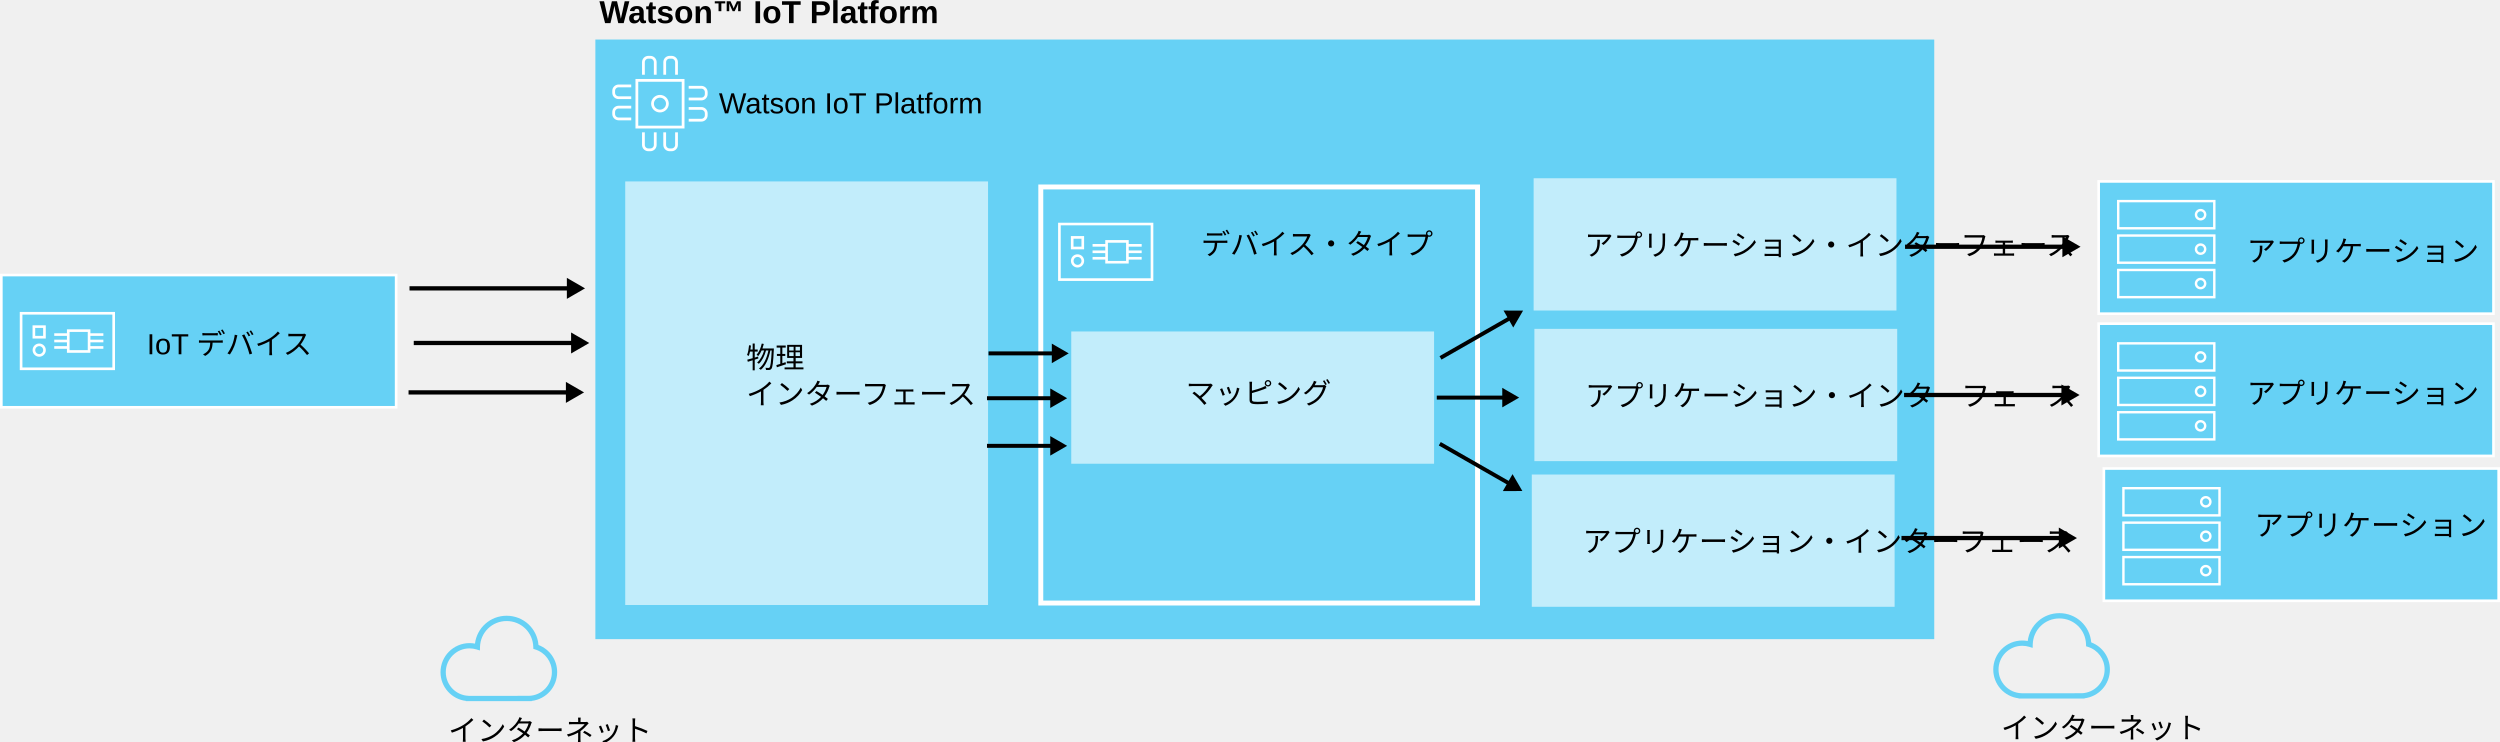
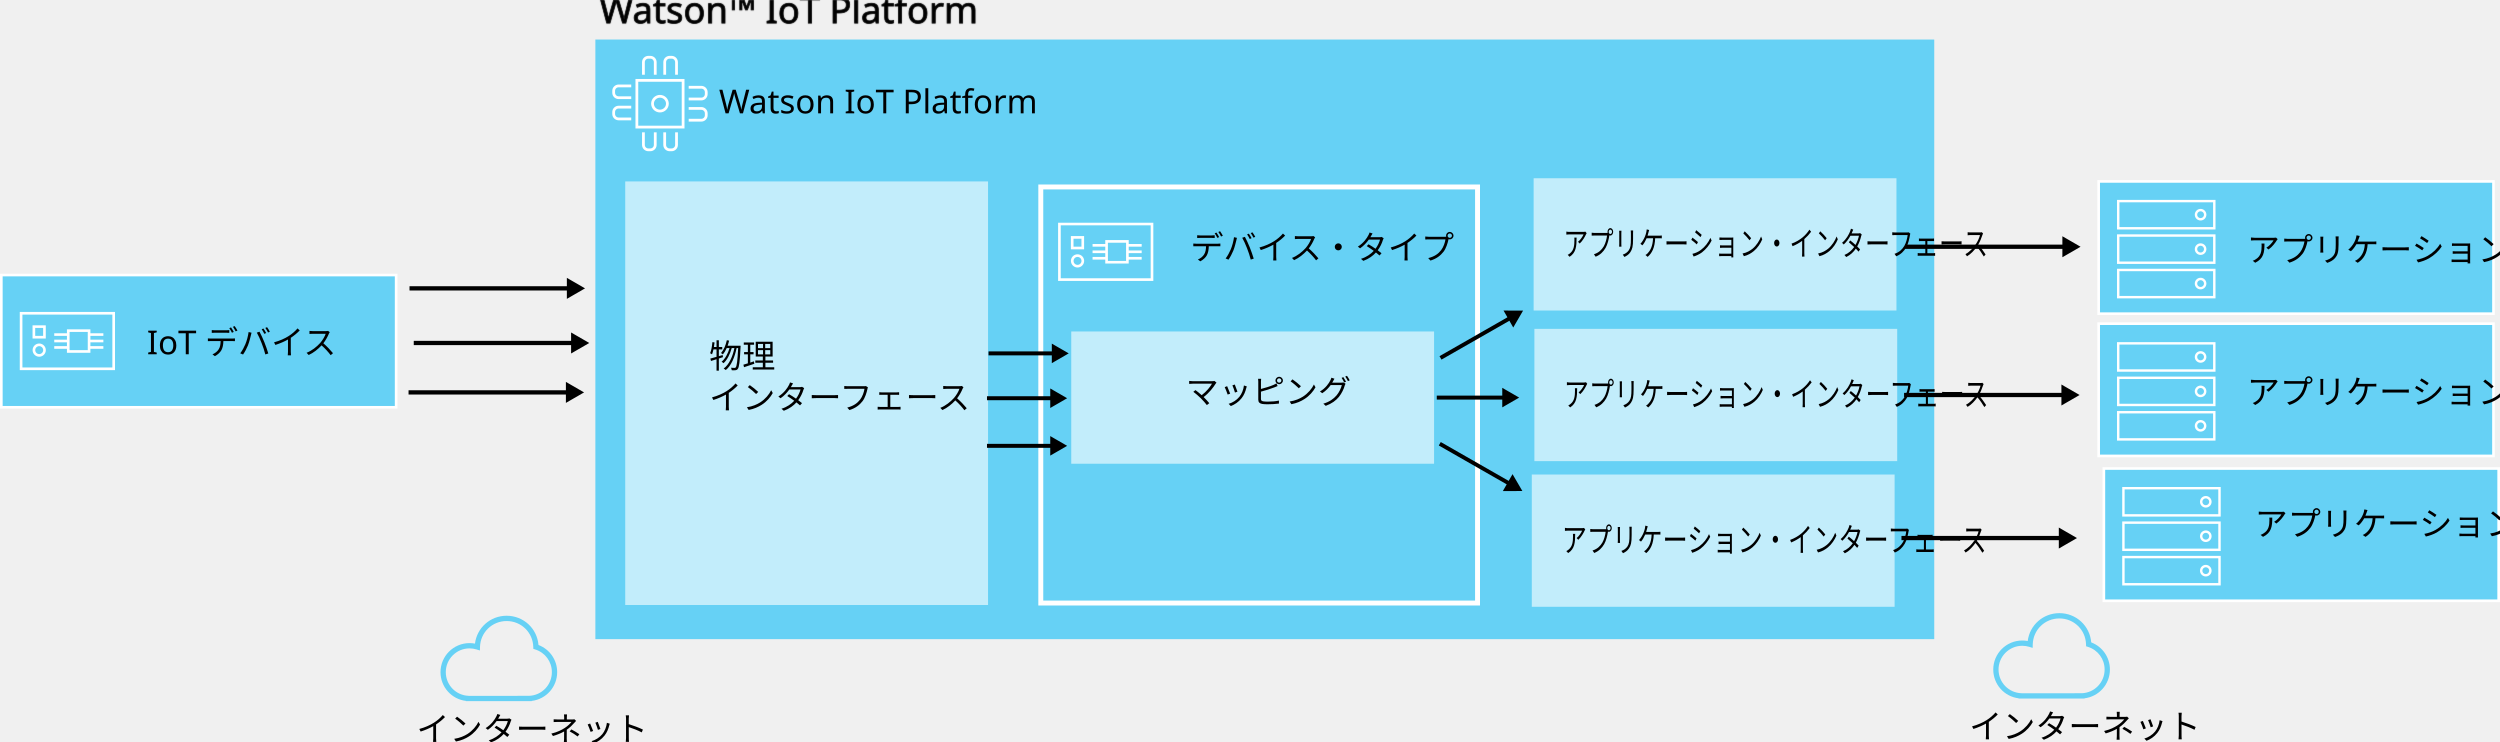
<svg xmlns="http://www.w3.org/2000/svg" id="svg4147" version="1.1" width="945.056" height="280.209" viewBox="0 0 945.056 280.209">
  <defs id="defs4151">
    <marker style="overflow:visible" id="TriangleInM-1-5" refX="0" refY="0" orient="auto">
      <path transform="scale(-0.4,-0.4)" style="fill-rule:evenodd;stroke:#000000;stroke-width:1pt" d="m 5.77,0 -8.65,5 0,-10 8.65,5 z" id="path21249-59-7" />
    </marker>
    <marker style="overflow:visible" id="TriangleOutM-3-4" refX="0" refY="0" orient="auto">
      <path transform="scale(0.4,0.4)" style="fill-rule:evenodd;stroke:#000000;stroke-width:1pt" d="m 5.77,0 -8.65,5 0,-10 8.65,5 z" id="path21258-13-6" />
    </marker>
    <marker style="overflow:visible" id="TriangleOutM-3-4-7" refX="0" refY="0" orient="auto">
      <path transform="scale(0.4,0.4)" style="fill-rule:evenodd;stroke:#000000;stroke-width:1pt" d="m 5.77,0 -8.65,5 0,-10 8.65,5 z" id="path21258-13-6-1" />
    </marker>
    <marker style="overflow:visible" id="TriangleOutM-3-4-7-3" refX="0" refY="0" orient="auto">
      <path transform="scale(0.4,0.4)" style="fill-rule:evenodd;stroke:#000000;stroke-width:1pt" d="m 5.77,0 -8.65,5 0,-10 8.65,5 z" id="path21258-13-6-1-9" />
    </marker>
    <marker style="overflow:visible" id="TriangleOutM-3-4-5" refX="0" refY="0" orient="auto">
      <path transform="scale(0.4,0.4)" style="fill-rule:evenodd;stroke:#000000;stroke-width:1pt" d="m 5.77,0 -8.65,5 0,-10 8.65,5 z" id="path21258-13-6-5" />
    </marker>
    <marker style="overflow:visible" id="TriangleOutM-3-4-5-5" refX="0" refY="0" orient="auto">
      <path transform="scale(0.4,0.4)" style="fill-rule:evenodd;stroke:#000000;stroke-width:1pt" d="m 5.77,0 -8.65,5 0,-10 8.65,5 z" id="path21258-13-6-5-0" />
    </marker>
    <marker style="overflow:visible" id="TriangleOutM-3-4-5-5-9" refX="0" refY="0" orient="auto">
      <path transform="scale(0.4,0.4)" style="fill-rule:evenodd;stroke:#000000;stroke-width:1pt" d="m 5.77,0 -8.65,5 0,-10 8.65,5 z" id="path21258-13-6-5-0-3" />
    </marker>
    <marker style="overflow:visible" id="TriangleOutM-3-4-5-5-9-6" refX="0" refY="0" orient="auto">
      <path transform="scale(0.4,0.4)" style="fill-rule:evenodd;stroke:#000000;stroke-width:1pt" d="m 5.77,0 -8.65,5 0,-10 8.65,5 z" id="path21258-13-6-5-0-3-4" />
    </marker>
    <marker style="overflow:visible" id="TriangleOutM-3-4-5-5-1" refX="0" refY="0" orient="auto">
      <path transform="scale(0.4,0.4)" style="fill-rule:evenodd;stroke:#000000;stroke-width:1pt" d="m 5.77,0 -8.65,5 0,-10 8.65,5 z" id="path21258-13-6-5-0-38" />
    </marker>
    <marker style="overflow:visible" id="TriangleOutM-3-4-5-5-9-6-1" refX="0" refY="0" orient="auto">
      <path transform="scale(0.4,0.4)" style="fill-rule:evenodd;stroke:#000000;stroke-width:1pt" d="m 5.77,0 -8.65,5 0,-10 8.65,5 z" id="path21258-13-6-5-0-3-4-4" />
    </marker>
    <marker style="overflow:visible" id="TriangleOutM-3-4-7-3-1" refX="0" refY="0" orient="auto">
      <path transform="scale(0.4,0.4)" style="fill-rule:evenodd;stroke:#000000;stroke-width:1pt" d="m 5.77,0 -8.65,5 0,-10 8.65,5 z" id="path21258-13-6-1-9-5" />
    </marker>
    <marker style="overflow:visible" id="TriangleOutM-3-4-7-6" refX="0" refY="0" orient="auto">
      <path transform="scale(0.4,0.4)" style="fill-rule:evenodd;stroke:#000000;stroke-width:1pt" d="m 5.77,0 -8.65,5 0,-10 8.65,5 z" id="path21258-13-6-1-6" />
    </marker>
    <marker style="overflow:visible" id="TriangleOutM-3-4-1" refX="0" refY="0" orient="auto">
      <path transform="scale(0.4,0.4)" style="fill-rule:evenodd;stroke:#000000;stroke-width:1pt" d="m 5.77,0 -8.65,5 0,-10 8.65,5 z" id="path21258-13-6-3" />
    </marker>
+     <filter style="color-interpolation-filters:sRGB" id="filter4334" x="-0.006" width="1.013" y="-0.085" height="1.17">
+       <feGaussianBlur stdDeviation="0.334" id="feGaussianBlur4336" />
+     </filter>
  </defs>
  <rect ry="0" rx="0" y="103.969" x="0.5" height="50" width="149.25" id="rect79371-1-6-6-9-8-7-3-5-1-2" style="fill:#66d1f5;fill-opacity:1;fill-rule:evenodd;stroke:#ffffff;stroke-width:1;stroke-miterlimit:4;stroke-dasharray:none;stroke-opacity:1" />
-   <text xml:space="preserve" style="font-style:normal;font-variant:normal;font-weight:normal;font-stretch:normal;font-size:11px;line-height:125%;font-family:Arial;-inkscape-font-specification:Arial;text-align:start;letter-spacing:0px;word-spacing:0px;writing-mode:lr-tb;text-anchor:start;fill:#000000;fill-opacity:1;stroke:none" x="55.52" y="120.17" id="text18189-1">
+   <text xml:space="preserve" style="font-style:normal;font-variant:normal;font-weight:normal;font-stretch:normal;font-size:12.5px;line-height:125%;font-family:'MS UI Gothic';-inkscape-font-specification:'MS UI Gothic, Normal';text-align:start;letter-spacing:0px;word-spacing:0px;writing-mode:lr;text-anchor:start;fill:#000000;fill-opacity:1;stroke:none;" x="55.52" y="120.17" id="text18189-1">
    <tspan id="tspan18191-0" x="55.52" y="120.17" />
    <tspan x="55.52" y="133.92" id="tspan8202">IoT デバイス</tspan>
-     <tspan x="55.52" y="147.67" id="tspan6878-8" style="font-size:7.5px;stroke:none" />
-     <tspan x="55.52" y="161.42" id="tspan18193-4" style="font-size:7.5px;stroke:none" />
+     <tspan x="55.52" y="147.67" id="tspan6878-8" style="font-size:12.5px;stroke:none;-inkscape-font-specification:'MS UI Gothic, Normal';font-family:'MS UI Gothic';font-weight:normal;font-style:normal;font-stretch:normal;font-variant:normal;text-anchor:start;text-align:start;writing-mode:lr;line-height:125%;" />
+     <tspan x="55.52" y="161.42" id="tspan18193-4" style="font-size:12.5px;stroke:none;-inkscape-font-specification:'MS UI Gothic, Normal';font-family:'MS UI Gothic';font-weight:normal;font-style:normal;font-stretch:normal;font-variant:normal;text-anchor:start;text-align:start;writing-mode:lr;line-height:125%;" />
  </text>
-   <g id="g5278" transform="translate(2.973891,106.415)">
+   <g id="g5278" transform="translate(2.973891,106.415)" style="">
    <path id="path5280" d="M 40,12 35.33,12 9.67,12 5,12 5,33 9.67,33 35.34,33 40,33 40,12 Z m -9.22,8.06 5.32,0 m -5.32,2.44 5.32,0 m -5.32,2.44 5.32,0 m -18.57,-4.88 5.32,0 m -5.32,2.44 5.32,0 m -5.32,2.44 5.32,0 m -0.02,1.5 7.87,0 0,-7.87 -7.87,0 0,7.87 z m -10.98,-2.5 c 1.1,0 2,0.9 2,2 0,1.1 -0.9,2 -2,2 -1.1,0 -2,-0.9 -2,-2 0,-1.11 0.9,-2 2,-2 z m 1.98,-2.88 -4,0 0,-4 4,0 0,4 z" stroke-miterlimit="10" style="fill:none;stroke:#ffffff;stroke-miterlimit:10" />
  </g>
  <rect ry="0" rx="0" y="68.578" x="793.34" height="50" width="149.25" id="rect79371-1-6-6-9-8-7-3-5-1-2-7" style="fill:#66d1f5;fill-opacity:1;fill-rule:evenodd;stroke:#ffffff;stroke-width:1;stroke-miterlimit:4;stroke-dasharray:none;stroke-opacity:1" />
-   <text xml:space="preserve" style="font-style:normal;font-variant:normal;font-weight:normal;font-stretch:normal;font-size:11px;line-height:125%;font-family:Arial;-inkscape-font-specification:Arial;text-align:start;letter-spacing:0px;word-spacing:0px;writing-mode:lr-tb;text-anchor:start;fill:#000000;fill-opacity:1;stroke:none" x="849.366" y="98.857" id="text18189-5-9">
+   <text xml:space="preserve" style="font-style:normal;font-variant:normal;font-weight:normal;font-stretch:normal;font-size:12.5px;line-height:125%;font-family:'MS UI Gothic';-inkscape-font-specification:'MS UI Gothic, Normal';text-align:start;letter-spacing:0px;word-spacing:0px;writing-mode:lr;text-anchor:start;fill:#000000;fill-opacity:1;stroke:none;" x="849.366" y="98.857" id="text18189-5-9">
    <tspan x="849.366" y="98.857" id="tspan6913-6">アプリケーション</tspan>
  </text>
  <g id="g5240-2-8" transform="matrix(0.09339234,0,0,0.09339234,795.5423,70.82867)" style="stroke-width:9.794;stroke-miterlimit:4;stroke-dasharray:none">
    <rect id="rect5222-4-5" height="110" width="388.9" stroke-miterlimit="10" y="55.6" x="55.6" style="fill:none;stroke:#ffffff;stroke-width:9.794;stroke-miterlimit:4;stroke-dasharray:none" />
    <rect id="rect5224-7-2" height="110" width="388.9" stroke-miterlimit="10" y="195" x="55.6" style="fill:none;stroke:#ffffff;stroke-width:9.794;stroke-miterlimit:4;stroke-dasharray:none" />
    <rect id="rect5226-6-7" height="110" width="388.9" stroke-miterlimit="10" y="334.4" x="55.6" style="fill:none;stroke:#ffffff;stroke-width:9.794;stroke-miterlimit:4;stroke-dasharray:none" />
    <circle id="circle5228-0-6" r="18.6" cy="110.6" cx="389" stroke-miterlimit="10" style="fill:none;stroke:#ffffff;stroke-width:9.794;stroke-miterlimit:4;stroke-dasharray:none" />
    <circle id="circle5230-5-6" r="18.6" cy="250" cx="389" stroke-miterlimit="10" style="fill:none;stroke:#ffffff;stroke-width:9.794;stroke-miterlimit:4;stroke-dasharray:none" />
    <circle id="circle5232-6-1" r="18.6" cy="389.4" cx="389" stroke-miterlimit="10" style="fill:none;stroke:#ffffff;stroke-width:9.794;stroke-miterlimit:4;stroke-dasharray:none" />
  </g>
  <rect ry="0" rx="0" y="122.352" x="793.34" height="50" width="149.25" id="rect79371-1-6-6-9-8-7-3-5-1-2-7-8" style="fill:#66d1f5;fill-opacity:1;fill-rule:evenodd;stroke:#ffffff;stroke-width:1;stroke-miterlimit:4;stroke-dasharray:none;stroke-opacity:1" />
-   <text xml:space="preserve" style="font-style:normal;font-variant:normal;font-weight:normal;font-stretch:normal;font-size:11px;line-height:125%;font-family:Arial;-inkscape-font-specification:Arial;text-align:start;letter-spacing:0px;word-spacing:0px;writing-mode:lr-tb;text-anchor:start;fill:#000000;fill-opacity:1;stroke:none" x="849.366" y="152.631" id="text18189-5-9-9">
+   <text xml:space="preserve" style="font-style:normal;font-variant:normal;font-weight:normal;font-stretch:normal;font-size:12.5px;line-height:125%;font-family:'MS UI Gothic';-inkscape-font-specification:'MS UI Gothic, Normal';text-align:start;letter-spacing:0px;word-spacing:0px;writing-mode:lr;text-anchor:start;fill:#000000;fill-opacity:1;stroke:none;" x="849.366" y="152.631" id="text18189-5-9-9">
    <tspan x="849.366" y="152.631" id="tspan6913-6-9">アプリケーション</tspan>
  </text>
  <g id="g5240-2-8-8" transform="matrix(0.09339234,0,0,0.09339234,795.5422,124.6024)" style="stroke-width:9.794;stroke-miterlimit:4;stroke-dasharray:none">
    <rect id="rect5222-4-5-1" height="110" width="388.9" stroke-miterlimit="10" y="55.6" x="55.6" style="fill:none;stroke:#ffffff;stroke-width:9.794;stroke-miterlimit:4;stroke-dasharray:none" />
    <rect id="rect5224-7-2-6" height="110" width="388.9" stroke-miterlimit="10" y="195" x="55.6" style="fill:none;stroke:#ffffff;stroke-width:9.794;stroke-miterlimit:4;stroke-dasharray:none" />
    <rect id="rect5226-6-7-8" height="110" width="388.9" stroke-miterlimit="10" y="334.4" x="55.6" style="fill:none;stroke:#ffffff;stroke-width:9.794;stroke-miterlimit:4;stroke-dasharray:none" />
    <circle id="circle5228-0-6-3" r="18.6" cy="110.6" cx="389" stroke-miterlimit="10" style="fill:none;stroke:#ffffff;stroke-width:9.794;stroke-miterlimit:4;stroke-dasharray:none" />
    <circle id="circle5230-5-6-2" r="18.6" cy="250" cx="389" stroke-miterlimit="10" style="fill:none;stroke:#ffffff;stroke-width:9.794;stroke-miterlimit:4;stroke-dasharray:none" />
    <circle id="circle5232-6-1-2" r="18.6" cy="389.4" cx="389" stroke-miterlimit="10" style="fill:none;stroke:#ffffff;stroke-width:9.794;stroke-miterlimit:4;stroke-dasharray:none" />
  </g>
  <rect ry="0" rx="0" y="177.109" x="795.306" height="50" width="149.25" id="rect79371-1-6-6-9-8-7-3-5-1-2-7-8-6" style="fill:#66d1f5;fill-opacity:1;fill-rule:evenodd;stroke:#ffffff;stroke-width:1;stroke-miterlimit:4;stroke-dasharray:none;stroke-opacity:1" />
-   <text xml:space="preserve" style="font-style:normal;font-variant:normal;font-weight:normal;font-stretch:normal;font-size:11px;line-height:125%;font-family:Arial;-inkscape-font-specification:Arial;text-align:start;letter-spacing:0px;word-spacing:0px;writing-mode:lr-tb;text-anchor:start;fill:#000000;fill-opacity:1;stroke:none" x="852.316" y="202.472" id="text18189-5-9-9-2">
+   <text xml:space="preserve" style="font-style:normal;font-variant:normal;font-weight:normal;font-stretch:normal;font-size:12.5px;line-height:125%;font-family:'MS UI Gothic';-inkscape-font-specification:'MS UI Gothic, Normal';text-align:start;letter-spacing:0px;word-spacing:0px;writing-mode:lr;text-anchor:start;fill:#000000;fill-opacity:1;stroke:none;" x="852.316" y="202.472" id="text18189-5-9-9-2">
    <tspan x="852.316" y="202.472" id="tspan6913-6-9-9">アプリケーション</tspan>
  </text>
  <g id="g5240-2-8-8-7" transform="matrix(0.09339234,0,0,0.09339234,797.5087,179.3593)" style="stroke-width:9.794;stroke-miterlimit:4;stroke-dasharray:none">
    <rect id="rect5222-4-5-1-1" height="110" width="388.9" stroke-miterlimit="10" y="55.6" x="55.6" style="fill:none;stroke:#ffffff;stroke-width:9.794;stroke-miterlimit:4;stroke-dasharray:none" />
    <rect id="rect5224-7-2-6-2" height="110" width="388.9" stroke-miterlimit="10" y="195" x="55.6" style="fill:none;stroke:#ffffff;stroke-width:9.794;stroke-miterlimit:4;stroke-dasharray:none" />
    <rect id="rect5226-6-7-8-5" height="110" width="388.9" stroke-miterlimit="10" y="334.4" x="55.6" style="fill:none;stroke:#ffffff;stroke-width:9.794;stroke-miterlimit:4;stroke-dasharray:none" />
    <circle id="circle5228-0-6-3-0" r="18.6" cy="110.6" cx="389" stroke-miterlimit="10" style="fill:none;stroke:#ffffff;stroke-width:9.794;stroke-miterlimit:4;stroke-dasharray:none" />
    <circle id="circle5230-5-6-2-8" r="18.6" cy="250" cx="389" stroke-miterlimit="10" style="fill:none;stroke:#ffffff;stroke-width:9.794;stroke-miterlimit:4;stroke-dasharray:none" />
    <circle id="circle5232-6-1-2-3" r="18.6" cy="389.4" cx="389" stroke-miterlimit="10" style="fill:none;stroke:#ffffff;stroke-width:9.794;stroke-miterlimit:4;stroke-dasharray:none" />
  </g>
  <rect ry="0" rx="0" y="14.945" x="225.061" height="226.665" width="506.129" id="rect79371-1-6-6-9-8-7-3-5-1-8-2-9" style="fill:#66d1f5;fill-opacity:1;fill-rule:evenodd;stroke:none" />
-   <text style="font-style:normal;font-variant:normal;font-weight:normal;font-stretch:normal;font-size:11px;line-height:125%;font-family:Arial;-inkscape-font-specification:Arial;text-align:start;writing-mode:lr-tb;text-anchor:start;fill:#000000;fill-opacity:1" id="text44191" font-size="11" x="271.767" y="42.852">Watson IoT Platform</text>
+   <text style="font-style:normal;font-variant:normal;font-weight:normal;font-stretch:normal;font-size:12.5px;line-height:125%;font-family:'MS UI Gothic';-inkscape-font-specification:'MS UI Gothic, Normal';text-align:start;writing-mode:lr;text-anchor:start;fill:#000000;fill-opacity:1;" id="text44191" font-size="11" x="271.767" y="42.852">Watson IoT Platform</text>
  <rect ry="0" rx="0" y="67.384" x="579.75" height="50" width="137.153" id="rect79371-1-6-6-9-8-7-3-5-2-2" style="fill:#c2edfb;fill-opacity:1;fill-rule:evenodd;stroke:none" />
-   <text id="text44235-7" y="96.613" x="598.943" style="font-style:normal;font-variant:normal;font-weight:normal;font-stretch:normal;font-size:11px;line-height:125%;font-family:Arial;-inkscape-font-specification:Arial;text-align:start;letter-spacing:0px;word-spacing:0px;writing-mode:lr-tb;text-anchor:start;fill:#000000;fill-opacity:1;stroke:none" xml:space="preserve">
-     <tspan y="96.613" x="598.943" id="tspan4781">アプリケーション・インターフェース</tspan>
+   <text id="text44235-7" y="84.32" x="677.079" style="font-style:normal;font-variant:normal;font-weight:normal;font-stretch:normal;font-size:10.909px;line-height:125%;font-family:'MS UI Gothic';-inkscape-font-specification:'MS UI Gothic, Normal';text-align:start;letter-spacing:0px;word-spacing:0px;writing-mode:lr-tb;text-anchor:start;fill:#000000;fill-opacity:1;stroke:none" xml:space="preserve" transform="scale(0.8727594,1.145791)">
+     <tspan y="84.32" x="677.079" id="tspan4781">アプリケーション・インターフェース</tspan>
  </text>
-   <text xml:space="preserve" style="font-style:normal;font-variant:normal;font-weight:bold;font-stretch:normal;font-size:12px;line-height:125%;font-family:Arial;-inkscape-font-specification:'Arial Bold';text-align:start;letter-spacing:0px;word-spacing:0px;writing-mode:lr-tb;text-anchor:start;fill:#000000;fill-opacity:1;stroke:none" x="226.587" y="8.736" id="text266398">
+   <text xml:space="preserve" style="font-style:normal;font-variant:normal;font-weight:normal;font-stretch:normal;font-size:13.75px;line-height:125%;font-family:'MS UI Gothic';-inkscape-font-specification:'MS UI Gothic, Normal';text-align:start;letter-spacing:0px;word-spacing:0px;writing-mode:lr;text-anchor:start;fill:#000000;fill-opacity:1;stroke:#000000;filter:url(#filter4334);stroke-opacity:1;stroke-width:0.3;stroke-miterlimit:4;stroke-dasharray:none" x="226.587" y="8.736" id="text266398">
    <tspan id="tspan266400" x="226.587" y="8.736">Watson™ IoT Platform</tspan>
    <tspan x="226.587" y="23.736" id="tspan266402" />
  </text>
  <rect ry="0" rx="0" y="68.584" x="236.348" height="160.119" width="137.153" id="rect79371-1-6-6-9-8-7-3-5-2-2-3" style="fill:#c2edfb;fill-opacity:1;fill-rule:evenodd;stroke:none" />
-   <g id="Page-1_1_" transform="translate(226.9787,16.64082)">
-     <g transform="translate(-278,-377)" id="Artboard-1-Longer_1_">
-       <g transform="translate(279,378)" id="Page-1_2_">
-         <g id="IOt-Icon">
+   <g id="Page-1_1_" transform="translate(226.9787,16.64082)" style="">
+     <g transform="translate(-278,-377)" id="Artboard-1-Longer_1_" style="">
+       <g transform="translate(279,378)" id="Page-1_2_" style="">
+         <g id="IOt-Icon" style="">
          <path d="m 30.25,30.4 -17.48,0 0,-17.66 17.48,0 0,17.66 z" id="Stroke-1_1_" style="fill:none;stroke:#ffffff;stroke-width:1.05" />
-           <g id="Group-20">
+           <g id="Group-20" style="">
            <path d="m 24.31,21.55 c 0,-1.54 -1.26,-2.79 -2.81,-2.79 -1.55,0 -2.81,1.25 -2.81,2.79 0,1.54 1.26,2.79 2.81,2.79 1.55,-0.01 2.81,-1.25 2.81,-2.79 l 0,0 z" id="Stroke-2" style="fill:none;stroke:#ffffff;stroke-width:1.05;stroke-linecap:round;stroke-linejoin:round" />
            <path d="m 10.64,19.29 -4.77,0 C 4.84,19.29 4,18.46 4,17.43 L 4,16.7 c 0,-1.03 0.84,-1.86 1.87,-1.86 l 4.77,0" id="Stroke-4" style="fill:none;stroke:#ffffff;stroke-width:1.05;stroke-linejoin:round" />
            <path d="m 10.64,27.31 -4.77,0 C 4.84,27.31 4,26.47 4,25.45 l 0,-0.73 c 0,-1.03 0.84,-1.86 1.87,-1.86 l 4.77,0" id="Stroke-6" style="fill:none;stroke:#ffffff;stroke-width:1.05;stroke-linejoin:round" />
            <path d="m 32.36,23.35 4.77,0 c 1.03,0 1.87,0.83 1.87,1.86 l 0,0.73 c 0,1.03 -0.84,1.86 -1.87,1.86 l -4.77,0" id="Stroke-8" style="fill:none;stroke:#ffffff;stroke-width:1.05;stroke-linejoin:round" />
            <path d="m 32.36,15.34 4.77,0 c 1.03,0 1.87,0.83 1.87,1.86 l 0,0.73 c 0,1.03 -0.84,1.86 -1.87,1.86 l -4.77,0" id="Stroke-10" style="fill:none;stroke:#ffffff;stroke-width:1.05;stroke-linejoin:round" />
            <path d="m 19.72,32.39 0,4.75 c 0,1.03 -0.84,1.86 -1.87,1.86 l -0.73,0 c -1.03,0 -1.87,-0.83 -1.87,-1.86 l 0,-4.75" id="Stroke-12" style="fill:none;stroke:#ffffff;stroke-width:1.05;stroke-linejoin:round" />
            <path d="m 27.76,32.39 0,4.75 c 0,1.03 -0.84,1.86 -1.87,1.86 l -0.73,0 c -1.03,0 -1.87,-0.83 -1.87,-1.86 l 0,-4.75" id="Stroke-14" style="fill:none;stroke:#ffffff;stroke-width:1.05;stroke-linejoin:round" />
            <path d="m 23.3,10.61 0,-4.75 C 23.3,4.83 24.13,4 25.16,4 l 0.73,0 c 1.03,0 1.87,0.83 1.87,1.86 l 0,4.75" id="Stroke-16" style="fill:none;stroke:#ffffff;stroke-width:1.05;stroke-linejoin:round" />
            <path d="m 15.25,10.61 0,-4.75 C 15.25,4.83 16.09,4 17.12,4 l 0.73,0 c 1.03,0 1.87,0.83 1.87,1.86 l 0,4.75" id="Stroke-18" style="fill:none;stroke:#ffffff;stroke-width:1.05;stroke-linejoin:round" />
          </g>
        </g>
      </g>
    </g>
  </g>
-   <text id="text44235-7-0" y="139.108" x="282.087" style="font-style:normal;font-variant:normal;font-weight:normal;font-stretch:normal;font-size:11px;line-height:125%;font-family:Arial;-inkscape-font-specification:Arial;text-align:start;letter-spacing:0px;word-spacing:0px;writing-mode:lr-tb;text-anchor:start;fill:#000000;fill-opacity:1;stroke:none" xml:space="preserve">
-     <tspan y="139.108" x="282.087" id="tspan6445-3-0">物理</tspan>
-     <tspan y="152.858" x="282.087" id="tspan6198">インターフェース</tspan>
+   <text id="text44235-7-0" y="139.108" x="268.087" style="font-style:normal;font-variant:normal;font-weight:normal;font-stretch:normal;font-size:12.5px;line-height:125%;font-family:'MS UI Gothic';-inkscape-font-specification:'MS UI Gothic, Normal';text-align:start;letter-spacing:0px;word-spacing:0px;writing-mode:lr-tb;text-anchor:start;fill:#000000;fill-opacity:1;stroke:none" xml:space="preserve">
+     <tspan y="139.108" x="268.087" id="tspan6445-3-0">物理</tspan>
+     <tspan y="154.733" x="268.087" id="tspan6198">インターフェース</tspan>
  </text>
  <rect ry="0" rx="0" y="124.318" x="580.033" height="50" width="137.153" id="rect79371-1-6-6-9-8-7-3-5-2-2-5" style="fill:#c2edfb;fill-opacity:1;fill-rule:evenodd;stroke:none" />
-   <text id="text44235-7-4" y="153.548" x="599.226" style="font-style:normal;font-variant:normal;font-weight:normal;font-stretch:normal;font-size:11px;line-height:125%;font-family:Arial;-inkscape-font-specification:Arial;text-align:start;letter-spacing:0px;word-spacing:0px;writing-mode:lr-tb;text-anchor:start;fill:#000000;fill-opacity:1;stroke:none" xml:space="preserve">
-     <tspan y="153.548" x="599.226" id="tspan4781-9">アプリケーション・インターフェース</tspan>
+   <text id="text44235-7-4" y="134.01" x="677.326" style="font-style:normal;font-variant:normal;font-weight:normal;font-stretch:normal;font-size:10.909px;line-height:125%;font-family:'MS UI Gothic';-inkscape-font-specification:'MS UI Gothic, Normal';text-align:start;letter-spacing:0px;word-spacing:0px;writing-mode:lr-tb;text-anchor:start;fill:#000000;fill-opacity:1;stroke:none" xml:space="preserve" transform="scale(0.8727594,1.145791)">
+     <tspan y="134.01" x="677.326" id="tspan4781-9">アプリケーション・インターフェース</tspan>
  </text>
  <rect ry="0" rx="0" y="179.378" x="579.05" height="50" width="137.153" id="rect79371-1-6-6-9-8-7-3-5-2-2-7" style="fill:#c2edfb;fill-opacity:1;fill-rule:evenodd;stroke:none" />
-   <text id="text44235-7-7" y="208.607" x="598.243" style="font-style:normal;font-variant:normal;font-weight:normal;font-stretch:normal;font-size:11px;line-height:125%;font-family:Arial;-inkscape-font-specification:Arial;text-align:start;letter-spacing:0px;word-spacing:0px;writing-mode:lr-tb;text-anchor:start;fill:#000000;fill-opacity:1;stroke:none" xml:space="preserve">
-     <tspan y="208.607" x="598.243" id="tspan4781-98">アプリケーション・インターフェース</tspan>
+   <text id="text44235-7-7" y="182.064" x="676.468" style="font-style:normal;font-variant:normal;font-weight:normal;font-stretch:normal;font-size:10.909px;line-height:125%;font-family:'MS UI Gothic';-inkscape-font-specification:'MS UI Gothic, Normal';text-align:start;letter-spacing:0px;word-spacing:0px;writing-mode:lr-tb;text-anchor:start;fill:#000000;fill-opacity:1;stroke:none" xml:space="preserve" transform="scale(0.8727594,1.145791)">
+     <tspan y="182.064" x="676.468" id="tspan4781-98">アプリケーション・インターフェース</tspan>
  </text>
  <rect ry="0" rx="0" y="70.675" x="393.441" height="157.287" width="165.099" id="rect79371-1-6-6-9-8-7-3-5-1-2-6" style="fill:#66d1f5;fill-opacity:1;fill-rule:evenodd;stroke:#ffffff;stroke-width:1.865;stroke-miterlimit:4;stroke-dasharray:none;stroke-opacity:1" />
-   <text xml:space="preserve" style="font-style:normal;font-variant:normal;font-weight:normal;font-stretch:normal;font-size:11px;line-height:125%;font-family:Arial;-inkscape-font-specification:Arial;text-align:start;letter-spacing:0px;word-spacing:0px;writing-mode:lr-tb;text-anchor:start;fill:#000000;fill-opacity:1;stroke:none" x="454.029" y="82.443" id="text18189-1-0">
-     <tspan id="tspan18191-0-0" x="454.029" y="82.443" />
-     <tspan x="454.029" y="96.193" id="tspan8202-5">デバイス・タイプ
-   </tspan>
-     <tspan x="454.029" y="109.943" id="tspan6878-8-8" style="font-size:7.5px;stroke:none" />
-     <tspan x="454.029" y="123.693" id="tspan18193-4-8" style="font-size:7.5px;stroke:none" />
+   <text xml:space="preserve" style="font-style:normal;font-variant:normal;font-weight:normal;font-stretch:normal;font-size:12.5px;line-height:125%;font-family:'MS UI Gothic';-inkscape-font-specification:'MS UI Gothic, Normal';text-align:start;letter-spacing:0px;word-spacing:0px;writing-mode:lr-tb;text-anchor:start;fill:#000000;fill-opacity:1;stroke:none" x="450.029" y="82.443" id="text18189-1-0">
+     <tspan id="tspan18191-0-0" x="450.029" y="82.443" />
+     <tspan x="450.029" y="98.068" id="tspan8202-5">デバイス・タイプ  </tspan>
+     <tspan x="450.029" y="113.693" id="tspan6878-8-8" style="font-style:normal;font-variant:normal;font-weight:normal;font-stretch:normal;font-size:12.5px;line-height:125%;font-family:'MS UI Gothic';-inkscape-font-specification:'MS UI Gothic, Normal';text-align:start;writing-mode:lr-tb;text-anchor:start;stroke:none" />
+     <tspan x="450.029" y="129.318" id="tspan18193-4-8" style="font-style:normal;font-variant:normal;font-weight:normal;font-stretch:normal;font-size:12.5px;line-height:125%;font-family:'MS UI Gothic';-inkscape-font-specification:'MS UI Gothic, Normal';text-align:start;writing-mode:lr-tb;text-anchor:start;stroke:none" />
  </text>
-   <g id="g5278-5" transform="translate(395.4826,72.68784)">
+   <g id="g5278-5" transform="translate(395.4826,72.68784)" style="">
    <path id="path5280-9" d="M 40,12 35.33,12 9.67,12 5,12 5,33 9.67,33 35.34,33 40,33 40,12 Z m -9.22,8.06 5.32,0 m -5.32,2.44 5.32,0 m -5.32,2.44 5.32,0 m -18.57,-4.88 5.32,0 m -5.32,2.44 5.32,0 m -5.32,2.44 5.32,0 m -0.02,1.5 7.87,0 0,-7.87 -7.87,0 0,7.87 z m -10.98,-2.5 c 1.1,0 2,0.9 2,2 0,1.1 -0.9,2 -2,2 -1.1,0 -2,-0.9 -2,-2 0,-1.11 0.9,-2 2,-2 z m 1.98,-2.88 -4,0 0,-4 4,0 0,4 z" stroke-miterlimit="10" style="fill:none;stroke:#ffffff;stroke-miterlimit:10" />
  </g>
  <rect ry="0" rx="0" y="125.301" x="404.956" height="50" width="137.153" id="rect79371-1-6-6-9-8-7-3-5-2-2-5-0" style="fill:#c2edfb;fill-opacity:1;fill-rule:evenodd;stroke:none" />
-   <text id="text44235-7-4-0" y="152.564" x="448.249" style="font-style:normal;font-variant:normal;font-weight:normal;font-stretch:normal;font-size:11px;line-height:125%;font-family:Arial;-inkscape-font-specification:Arial;text-align:start;letter-spacing:0px;word-spacing:0px;writing-mode:lr-tb;text-anchor:start;fill:#000000;fill-opacity:1;stroke:none" xml:space="preserve">
+   <text id="text44235-7-4-0" y="152.564" x="448.249" style="font-style:normal;font-variant:normal;font-weight:normal;font-stretch:normal;font-size:12.5px;line-height:125%;font-family:'MS UI Gothic';-inkscape-font-specification:'MS UI Gothic, Normal';text-align:start;letter-spacing:0px;word-spacing:0px;writing-mode:lr;text-anchor:start;fill:#000000;fill-opacity:1;stroke:none;" xml:space="preserve">
    <tspan y="152.564" x="448.249" id="tspan4781-9-1">マッピング</tspan>
  </text>
-   <text y="280.08" x="169.438" font-size="11" id="text66184" style="font-style:normal;font-variant:normal;font-weight:normal;font-stretch:normal;font-size:11px;line-height:125%;font-family:Arial;-inkscape-font-specification:Arial;text-align:start;writing-mode:lr-tb;text-anchor:start;fill:#000000;fill-opacity:1">インターネット</text>
+   <text y="280.08" x="157.438" font-size="11" id="text66184" style="font-style:normal;font-variant:normal;font-weight:normal;font-stretch:normal;font-size:12.5px;line-height:125%;font-family:'MS UI Gothic';-inkscape-font-specification:'MS UI Gothic, Normal';text-align:start;writing-mode:lr-tb;text-anchor:start;fill:#000000;fill-opacity:1">インターネット</text>
  <path id="path13593" d="m 200.019,265.049 -23.895,0 0,-0.088 c -5.456,-0.671 -9.602,-5.278 -9.602,-10.884 0,-6.049 4.921,-10.971 10.971,-10.971 0.693,0 1.38,0.064 2.054,0.192 0.752,-5.997 5.797,-10.532 11.979,-10.532 6.361,0 11.518,4.802 12.033,11.056 4.252,1.613 7.063,5.65 7.063,10.255 0,5.605 -4.146,10.213 -9.602,10.884 l 0,0.077 -1.001,0.011 z m -22.581,-2 22.544,-0.01 c 4.844,-0.176 8.638,-4.112 8.638,-8.962 0,-3.959 -2.54,-7.404 -6.32,-8.573 l -0.686,-0.212 -0.019,-0.717 c -0.144,-5.5 -4.568,-9.809 -10.071,-9.809 -5.505,0 -9.929,4.311 -10.072,9.813 l -0.034,1.321 -1.262,-0.393 c -0.858,-0.267 -1.754,-0.402 -2.665,-0.402 -4.946,0 -8.971,4.024 -8.971,8.971 0,4.85 3.794,8.786 8.638,8.962 l 0.28,0.011 z" style="fill:#66d1f5;fill-opacity:1" />
-   <text y="279.097" x="756.409" font-size="11" id="text66184-5" style="font-style:normal;font-variant:normal;font-weight:normal;font-stretch:normal;font-size:11px;line-height:125%;font-family:Arial;-inkscape-font-specification:Arial;text-align:start;writing-mode:lr-tb;text-anchor:start;fill:#000000;fill-opacity:1">インターネット</text>
+   <text y="279.097" x="744.409" font-size="11" id="text66184-5" style="font-style:normal;font-variant:normal;font-weight:normal;font-stretch:normal;font-size:12.5px;line-height:125%;font-family:'MS UI Gothic';-inkscape-font-specification:'MS UI Gothic, Normal';text-align:start;writing-mode:lr-tb;text-anchor:start;fill:#000000;fill-opacity:1">インターネット</text>
  <path id="path13593-0" d="m 786.991,264.066 -23.895,0 0,-0.088 c -5.456,-0.671 -9.602,-5.278 -9.602,-10.884 0,-6.049 4.921,-10.971 10.971,-10.971 0.693,0 1.38,0.064 2.054,0.192 0.752,-5.997 5.797,-10.532 11.979,-10.532 6.361,0 11.518,4.802 12.033,11.056 4.252,1.613 7.063,5.65 7.063,10.255 0,5.605 -4.146,10.213 -9.602,10.884 l 0,0.077 -1.001,0.011 z m -22.581,-2 22.544,-0.01 c 4.844,-0.176 8.638,-4.112 8.638,-8.962 0,-3.959 -2.54,-7.404 -6.32,-8.573 l -0.686,-0.212 -0.019,-0.717 c -0.144,-5.5 -4.568,-9.809 -10.071,-9.809 -5.505,0 -9.929,4.311 -10.072,9.813 l -0.034,1.321 -1.262,-0.393 c -0.858,-0.267 -1.754,-0.402 -2.665,-0.402 -4.946,0 -8.971,4.024 -8.971,8.971 0,4.85 3.794,8.786 8.638,8.962 l 0.28,0.011 z" style="fill:#66d1f5;fill-opacity:1" />
  <path id="path8199-4" d="m 154.807,109.007 61.766,0" style="opacity:1;fill:none;stroke:#000000;stroke-width:1.613;stroke-linecap:butt;stroke-linejoin:miter;stroke-miterlimit:4;stroke-dasharray:none;stroke-opacity:1;marker-end:url(#TriangleOutM-3-4)" />
  <path id="path8199-4-9" d="m 156.408,129.654 61.766,0" style="opacity:1;fill:none;stroke:#000000;stroke-width:1.613;stroke-linecap:butt;stroke-linejoin:miter;stroke-miterlimit:4;stroke-dasharray:none;stroke-opacity:1;marker-end:url(#TriangleOutM-3-4-7)" />
  <path id="path8199-4-9-0" d="m 154.442,148.335 61.766,0" style="opacity:1;fill:none;stroke:#000000;stroke-width:1.613;stroke-linecap:butt;stroke-linejoin:miter;stroke-miterlimit:4;stroke-dasharray:none;stroke-opacity:1;marker-end:url(#TriangleOutM-3-4-7-3)" />
  <path id="path8199-4-90" d="m 373.696,133.587 26.041,0" style="opacity:1;fill:none;stroke:#000000;stroke-width:1.5;stroke-linecap:butt;stroke-linejoin:miter;stroke-miterlimit:4;stroke-dasharray:none;stroke-opacity:1;marker-end:url(#TriangleOutM-3-4-5)" />
  <path id="path8199-4-90-2" d="m 373.103,150.537 26.041,0" style="opacity:1;fill:none;stroke:#000000;stroke-width:1.5;stroke-linecap:butt;stroke-linejoin:miter;stroke-miterlimit:4;stroke-dasharray:none;stroke-opacity:1;marker-end:url(#TriangleOutM-3-4-5-5)" />
  <path id="path8199-4-90-2-2" d="m 373.103,168.537 26.041,0" style="opacity:1;fill:none;stroke:#000000;stroke-width:1.5;stroke-linecap:butt;stroke-linejoin:miter;stroke-miterlimit:4;stroke-dasharray:none;stroke-opacity:1;marker-end:url(#TriangleOutM-3-4-5-5-9)" />
  <path id="path8199-4-90-2-2-2" d="M 544.539,135.288 572.055,119.543" style="opacity:1;fill:none;stroke:#000000;stroke-width:1.5;stroke-linecap:butt;stroke-linejoin:miter;stroke-miterlimit:4;stroke-dasharray:none;stroke-opacity:1;marker-end:url(#TriangleOutM-3-4-5-5-9-6)" />
  <path id="path8199-4-90-2-6" d="m 543.13,150.301 26.887,0" style="opacity:1;fill:none;stroke:#000000;stroke-width:1.5;stroke-linecap:butt;stroke-linejoin:miter;stroke-miterlimit:4;stroke-dasharray:none;stroke-opacity:1;marker-end:url(#TriangleOutM-3-4-5-5-1)" />
  <path id="path8199-4-90-2-2-2-1" d="m 544.27,167.751 27.516,15.745" style="opacity:1;fill:none;stroke:#000000;stroke-width:1.5;stroke-linecap:butt;stroke-linejoin:miter;stroke-miterlimit:4;stroke-dasharray:none;stroke-opacity:1;marker-end:url(#TriangleOutM-3-4-5-5-9-6-1)" />
  <path id="path8199-4-0" d="m 720.148,93.276 61.766,0" style="opacity:1;fill:none;stroke:#000000;stroke-width:1.613;stroke-linecap:butt;stroke-linejoin:miter;stroke-miterlimit:4;stroke-dasharray:none;stroke-opacity:1;marker-end:url(#TriangleOutM-3-4-1)" />
  <path id="path8199-4-9-3" d="m 719.783,149.318 61.766,0" style="opacity:1;fill:none;stroke:#000000;stroke-width:1.613;stroke-linecap:butt;stroke-linejoin:miter;stroke-miterlimit:4;stroke-dasharray:none;stroke-opacity:1;marker-end:url(#TriangleOutM-3-4-7-6)" />
  <path id="path8199-4-9-0-9" d="m 718.799,203.394 61.766,0" style="opacity:1;fill:none;stroke:#000000;stroke-width:1.613;stroke-linecap:butt;stroke-linejoin:miter;stroke-miterlimit:4;stroke-dasharray:none;stroke-opacity:1;marker-end:url(#TriangleOutM-3-4-7-3-1)" />
</svg>
